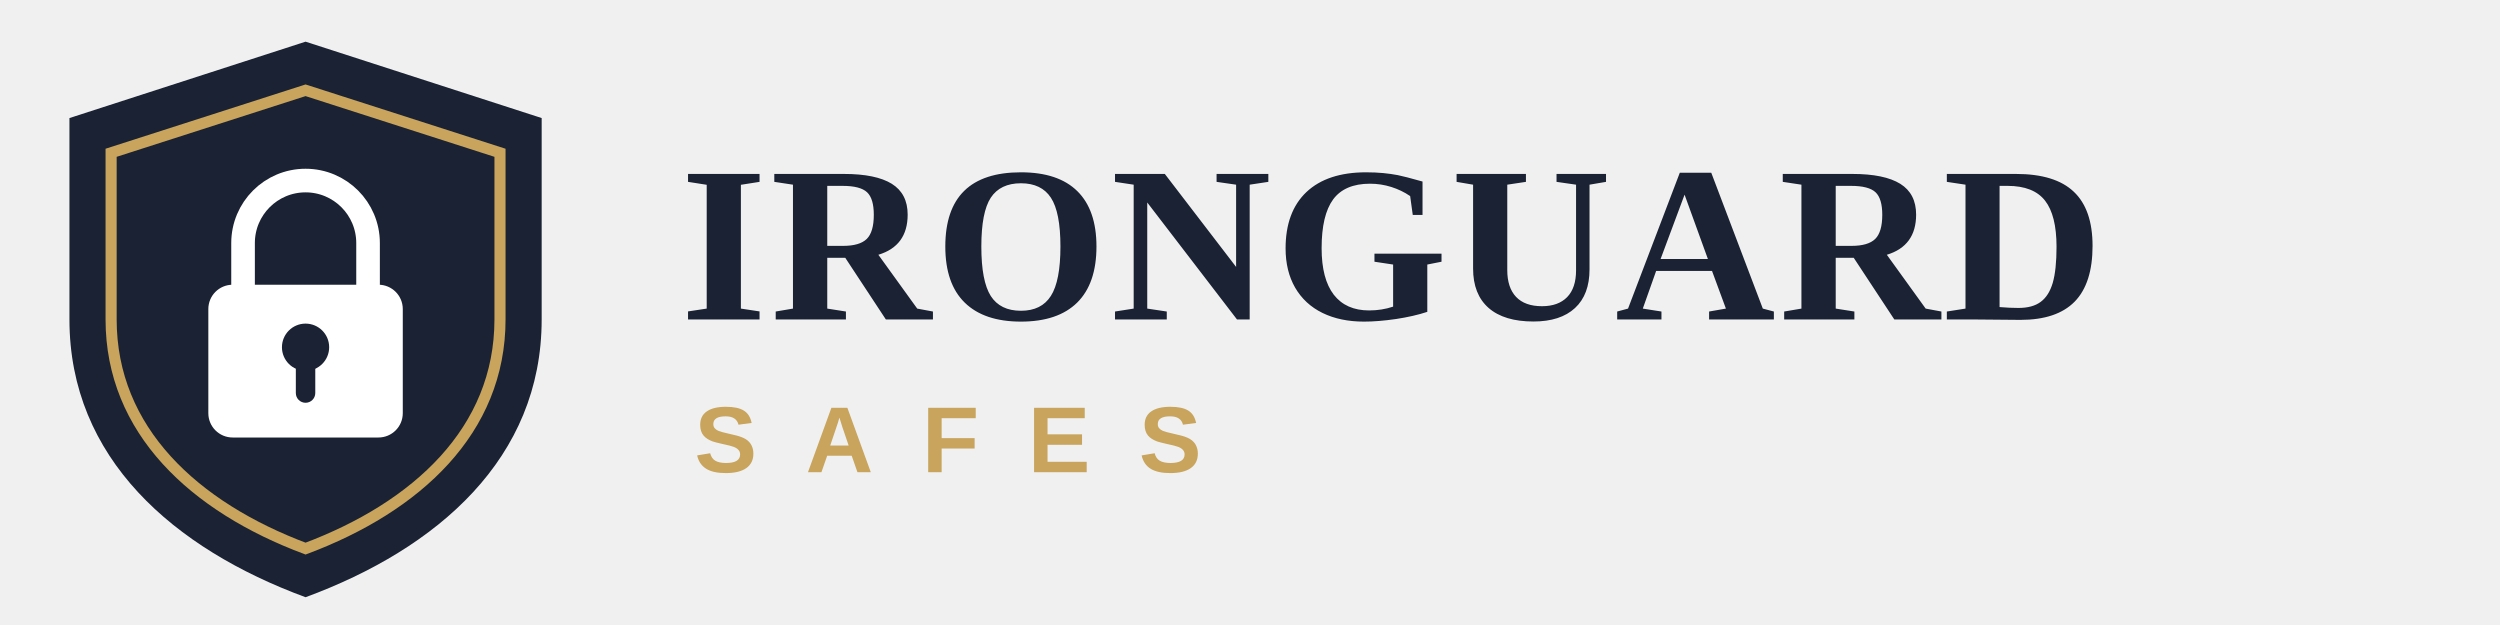
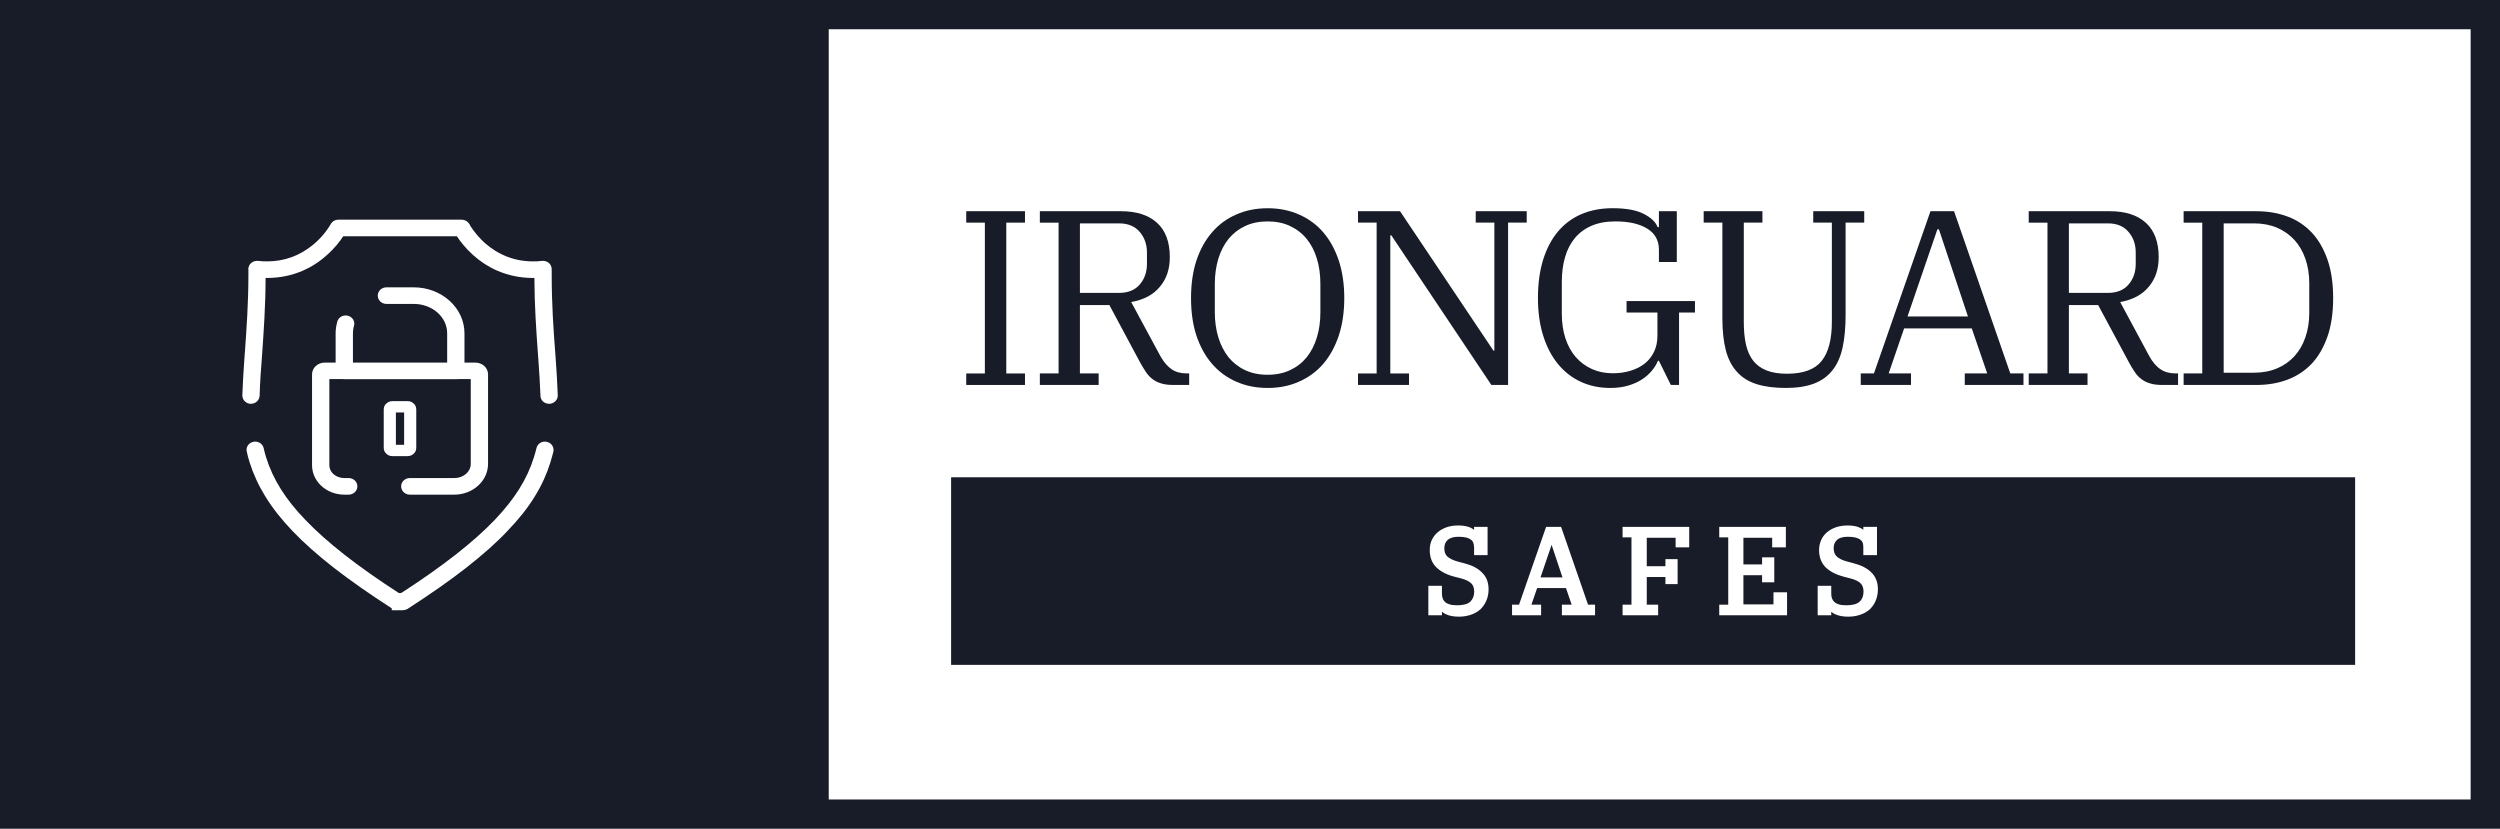
- <svg xmlns="http://www.w3.org/2000/svg" viewBox="0 0 360 90" role="img" aria-label="Ironguard Safes">
-   <g fill="none" fill-rule="evenodd">
-     <path d="M44 6 L78 17 V46 C78 66 63 79 44 86 C25 79 10 66 10 46 V17 Z" fill="#1a2233" />
-     <path d="M44 13 L72 22 V46 C72 62 60 73 44 79 C28 73 16 62 16 46 V22 Z" fill="none" stroke="#c8a45c" stroke-width="1.6" />
-     <path d="M35 41 V35 a9 9 0 0 1 18 0 V41" fill="none" stroke="#ffffff" stroke-width="3.4" stroke-linecap="round" />
-     <rect x="30" y="41" width="28" height="22" rx="3.5" fill="#ffffff" />
-     <circle cx="44" cy="50" r="3.4" fill="#1a2233" />
-     <rect x="42.6" y="51" width="2.8" height="7" rx="1.4" fill="#1a2233" />
-   </g>
-   <text x="98" y="46" font-family="Georgia, 'Times New Roman', serif" font-size="32" font-weight="700" fill="#1a2233" letter-spacing="0.5">IRONGUARD</text>
-   <text x="100" y="68" font-family="'Helvetica Neue', Arial, sans-serif" font-size="13.5" font-weight="600" fill="#c8a45c" letter-spacing="7">SAFES</text>
+ <svg xmlns="http://www.w3.org/2000/svg" viewBox="0 0 720 238.684" role="img" aria-label="Ironguard Safes">
+   <path fill="#ffffff" d="M0 238.684 L720 238.684 L720 0.009 L0 0.009 Z" />
+   <path fill="#181c28" d="M0 238.675 L720 238.675 L720 0 L0 0 Z M0 0 M238.675 8.424 L711.546 8.424 L711.546 230.252 L238.675 230.252 Z" />
+   <path fill="#181c28" d="M678.278 191.479 L273.921 191.479 L273.921 137.457 L678.278 137.457 Z" />
+   <path fill="#ffffff" d="M428.709 169.689 C428.709 170.811 428.536 171.846 428.134 172.825 C427.788 173.745 427.242 174.579 426.465 175.385 C425.689 176.104 424.797 176.65 423.761 176.995 C422.668 177.398 421.46 177.6 420.166 177.6 C418.641 177.6 417.375 177.369 416.311 176.852 C415.908 176.65 415.563 176.449 415.276 176.19 L415.276 177.197 L411.363 177.197 L411.363 168.711 L415.276 168.711 L415.276 171.012 C415.276 171.501 415.362 171.961 415.506 172.364 C415.621 172.738 415.851 173.055 416.167 173.371 C416.484 173.659 416.915 173.889 417.49 174.061 C418.008 174.234 418.727 174.32 419.648 174.32 C421.46 174.32 422.726 173.975 423.474 173.256 C424.193 172.537 424.567 171.587 424.567 170.379 C424.567 169.373 424.308 168.596 423.733 168.021 C423.157 167.445 422.179 166.956 420.913 166.611 L419.015 166.122 C416.8 165.576 415.045 164.684 413.751 163.476 C412.428 162.239 411.766 160.513 411.766 158.413 C411.766 157.291 411.967 156.342 412.37 155.479 C412.802 154.587 413.377 153.868 414.125 153.235 C414.844 152.631 415.736 152.142 416.771 151.797 C417.749 151.48 418.842 151.337 420.051 151.337 C421.489 151.337 422.64 151.567 423.589 151.998 C423.934 152.171 424.25 152.372 424.538 152.602 L424.538 151.739 L428.421 151.739 L428.421 159.88 L424.538 159.88 L424.538 157.579 C424.538 157.176 424.452 156.745 424.279 156.227 C424.193 155.968 423.991 155.709 423.675 155.45 C423.33 155.191 422.87 154.961 422.323 154.817 C421.719 154.673 420.971 154.587 420.051 154.587 C418.67 154.587 417.606 154.903 416.944 155.479 C416.282 156.112 415.966 156.86 415.966 157.866 C415.966 158.931 416.225 159.679 416.8 160.254 C417.462 160.858 418.526 161.376 419.907 161.75 L421.661 162.21 C423.905 162.785 425.602 163.648 426.782 164.856 C428.076 166.065 428.709 167.704 428.709 169.689" />
+   <path fill="#ffffff" d="M443.668 166.294 L446.861 156.916 L449.996 166.294 Z M457.36 174.147 L449.766 152.228 L449.594 151.739 L445.279 151.739 L445.106 152.228 L437.483 174.147 L435.47 174.147 L435.47 177.196 L443.841 177.196 L443.841 174.147 L441.05 174.147 L442.69 169.372 L451.003 169.372 L452.643 174.147 L449.824 174.147 L449.824 177.196 L459.374 177.196 L459.374 174.147 Z" />
+   <path fill="#ffffff" d="M468.023 151.739 L467.304 151.739 L467.304 152.458 L467.304 154.04 L467.304 154.759 L468.023 154.759 L469.864 154.759 L469.864 174.147 L468.023 174.147 L467.304 174.147 L467.304 174.866 L467.304 176.477 L467.304 177.196 L468.023 177.196 L476.825 177.196 L477.544 177.196 L477.544 176.477 L477.544 174.866 L477.544 174.147 L476.825 174.147 L474.265 174.147 L474.265 166.179 L479.644 166.179 L479.644 167.502 L479.644 168.222 L480.363 168.222 L482.434 168.222 L483.153 168.222 L483.153 167.502 L483.153 161.749 L483.153 161.03 L482.434 161.03 L480.363 161.03 L479.644 161.03 L479.644 161.749 L479.644 163.073 L474.265 163.073 L474.265 154.874 L482.578 154.874 L482.578 156.917 L482.578 157.636 L483.297 157.636 L485.771 157.636 L486.49 157.636 L486.49 156.917 L486.49 152.458 L486.49 151.739 L485.771 151.739 Z" />
+   <path fill="#ffffff" d="M511.481 170.581 L510.762 170.581 L510.762 171.299 L510.762 174.061 L502.103 174.061 L502.103 165.661 L507.483 165.661 L507.483 166.984 L507.483 167.704 L508.202 167.704 L510.272 167.704 L510.992 167.704 L510.992 166.984 L510.992 161.231 L510.992 160.512 L510.272 160.512 L508.202 160.512 L507.483 160.512 L507.483 161.231 L507.483 162.555 L502.103 162.555 L502.103 154.875 L510.387 154.875 L510.387 156.916 L510.387 157.637 L511.106 157.637 L513.61 157.637 L514.328 157.637 L514.328 156.916 L514.328 152.459 L514.328 151.739 L513.61 151.739 L495.861 151.739 L495.142 151.739 L495.142 152.459 L495.142 154.041 L495.142 154.76 L495.861 154.76 L497.731 154.76 L497.731 174.148 L495.861 174.148 L495.142 174.148 L495.142 174.867 L495.142 176.477 L495.142 177.197 L495.861 177.197 L513.955 177.197 L514.673 177.197 L514.673 176.477 L514.673 171.299 L514.673 170.581 L513.955 170.581 Z" />
+   <path fill="#ffffff" d="M538.95 164.859 C537.757 163.667 536.07 162.796 533.797 162.204 L532.075 161.745 C530.667 161.387 529.623 160.885 528.964 160.253 C528.381 159.669 528.092 158.885 528.092 157.866 C528.092 156.864 528.403 156.108 529.071 155.488 C529.716 154.89 530.762 154.587 532.177 154.587 C533.093 154.587 533.833 154.664 534.44 154.823 C534.991 154.966 535.458 155.18 535.789 155.44 C536.123 155.686 536.328 155.947 536.451 156.278 C536.576 156.63 536.636 157.048 536.636 157.579 L536.636 159.161 L536.636 159.88 L537.355 159.88 L539.858 159.88 L540.577 159.88 L540.577 159.161 L540.577 152.458 L540.577 151.739 L539.858 151.739 L537.355 151.739 L536.636 151.739 L536.636 152.458 L536.636 152.578 C536.361 152.365 536.054 152.177 535.711 152.012 C534.783 151.564 533.594 151.337 532.177 151.337 C530.978 151.337 529.87 151.493 528.885 151.801 C527.851 152.156 526.972 152.634 526.254 153.227 C525.494 153.855 524.923 154.595 524.506 155.492 C524.097 156.412 523.893 157.391 523.893 158.413 C523.893 160.495 524.556 162.197 525.865 163.473 C527.158 164.672 528.927 165.561 531.135 166.128 L533.033 166.617 C534.325 166.953 535.289 167.432 535.897 168.04 C536.422 168.588 536.693 169.379 536.693 170.379 C536.693 171.603 536.325 172.568 535.598 173.248 C534.86 173.962 533.576 174.32 531.774 174.32 C530.863 174.32 530.171 174.239 529.596 174.064 C529.049 173.897 528.623 173.668 528.294 173.362 C527.975 173.066 527.755 172.736 527.62 172.355 C527.477 171.951 527.402 171.487 527.402 171.012 L527.402 169.43 L527.402 168.711 L526.683 168.711 L524.209 168.711 L523.49 168.711 L523.49 169.43 L523.49 176.478 L523.49 177.197 L524.209 177.197 L526.683 177.197 L527.402 177.197 L527.402 176.478 L527.402 176.194 C527.703 176.44 528.044 176.662 528.424 176.858 C529.496 177.361 530.753 177.599 532.292 177.599 C533.578 177.599 534.748 177.407 535.868 177.012 C536.954 176.629 537.873 176.082 538.6 175.386 C539.348 174.639 539.89 173.805 540.269 172.825 C540.65 171.84 540.836 170.815 540.836 169.689 C540.836 167.703 540.201 166.078 538.95 164.859" />
+   <path fill="#181c28" d="M278.274 110.868 L278.274 107.558 L283.64 107.558 L283.64 64.118 L278.274 64.118 L278.274 60.827 L295.196 60.827 L295.196 64.118 L289.81 64.118 L289.81 107.558 L295.196 107.558 L295.196 110.868 Z" />
+   <path fill="#181c28" d="M311.014 84.352 L311.014 64.331 L322.285 64.331 C324.865 64.331 326.852 65.162 328.247 66.793 C329.611 68.395 330.323 70.382 330.323 72.725 L330.323 76.017 C330.323 78.362 329.611 80.349 328.247 81.95 C326.852 83.552 324.865 84.352 322.285 84.352 Z M341.86 107.546 C340.081 107.546 338.598 107.16 337.411 106.331 C336.225 105.529 335.157 104.254 334.179 102.534 L325.785 86.992 C329.433 86.339 332.191 84.856 334.06 82.572 C335.958 80.319 336.907 77.471 336.907 74.09 C336.907 69.701 335.691 66.379 333.2 64.153 C330.768 61.929 327.297 60.831 322.848 60.831 L299.476 60.831 L299.476 64.124 L304.874 64.124 L304.874 107.546 L299.476 107.546 L299.476 110.868 L316.412 110.868 L316.412 107.546 L311.014 107.546 L311.014 87.852 L319.497 87.852 L328.365 104.403 C328.958 105.47 329.522 106.389 330.056 107.19 C330.619 108.022 331.242 108.673 331.954 109.207 C332.666 109.742 333.496 110.156 334.416 110.423 C335.365 110.72 336.522 110.868 337.916 110.868 L342.483 110.868 L342.483 107.546 Z" />
+   <path fill="#181c28" d="M380.27 89.928 C380.27 92.568 379.944 94.97 379.262 97.165 C378.609 99.36 377.63 101.258 376.325 102.89 C375.05 104.462 373.448 105.707 371.55 106.597 C369.681 107.487 367.516 107.932 365.084 107.932 C362.622 107.932 360.487 107.487 358.588 106.597 C356.69 105.707 355.118 104.462 353.813 102.89 C352.538 101.258 351.559 99.36 350.877 97.165 C350.224 94.97 349.868 92.568 349.868 89.928 L349.868 81.771 C349.868 79.132 350.224 76.7 350.877 74.505 C351.559 72.31 352.538 70.412 353.813 68.81 C355.118 67.238 356.69 65.992 358.588 65.102 C360.487 64.213 362.622 63.768 365.084 63.768 C367.516 63.768 369.681 64.213 371.55 65.102 C373.448 65.992 375.05 67.238 376.325 68.81 C377.63 70.412 378.609 72.31 379.262 74.505 C379.944 76.7 380.27 79.132 380.27 81.771 Z M385.579 75.069 C384.511 71.865 383.028 69.166 381.101 66.912 C379.173 64.658 376.829 62.968 374.101 61.781 C371.402 60.565 368.376 59.971 365.084 59.971 C361.792 59.971 358.766 60.565 356.038 61.781 C353.309 62.968 350.995 64.658 349.067 66.912 C347.11 69.166 345.627 71.865 344.559 75.069 C343.521 78.242 343.017 81.831 343.017 85.835 C343.017 89.869 343.521 93.458 344.559 96.631 C345.627 99.805 347.11 102.534 349.067 104.788 C350.995 107.012 353.309 108.733 356.038 109.919 C358.766 111.135 361.792 111.728 365.084 111.728 C368.376 111.728 371.402 111.135 374.101 109.919 C376.829 108.733 379.173 107.012 381.101 104.788 C383.028 102.534 384.511 99.805 385.579 96.631 C386.617 93.458 387.151 89.869 387.151 85.835 C387.151 81.831 386.617 78.242 385.579 75.069" />
+   <path fill="#181c28" d="M391.105 110.868 L391.105 107.558 L396.471 107.558 L396.471 64.118 L391.105 64.118 L391.105 60.827 L403.209 60.827 L430.099 100.977 L430.374 100.977 L430.374 64.118 L425.007 64.118 L425.007 60.827 L439.696 60.827 L439.696 64.118 L434.33 64.118 L434.33 110.868 L429.512 110.868 L400.702 67.78 L400.408 67.78 L400.408 107.558 L405.794 107.558 L405.794 110.868 Z" />
+   <path fill="#181c28" d="M463.786 111.729 L463.786 111.729 C460.626 111.729 457.767 111.128 455.209 109.927 C452.662 108.739 450.481 107.029 448.666 104.796 C446.851 102.576 445.442 99.867 444.436 96.668 C443.43 93.469 442.928 89.859 442.928 85.837 C442.928 81.685 443.43 77.996 444.436 74.771 C445.442 71.546 446.871 68.837 448.726 66.643 C450.592 64.437 452.851 62.772 455.501 61.649 C458.152 60.526 461.13 59.965 464.433 59.965 C468.298 59.965 471.281 60.507 473.383 61.59 C475.486 62.661 476.823 63.934 477.399 65.41 L477.77 65.41 L477.77 60.827 L482.921 60.827 L482.921 75.457 L477.77 75.457 L477.77 71.932 C477.77 69.255 476.647 67.225 474.401 65.84 C472.155 64.456 469.094 63.764 465.216 63.764 C462.591 63.764 460.313 64.182 458.38 65.018 C456.435 65.854 454.829 67.035 453.562 68.563 C452.296 70.091 451.356 71.918 450.743 74.047 C450.115 76.175 449.803 78.558 449.803 81.195 L449.803 90.361 C449.803 92.947 450.149 95.303 450.84 97.432 C451.532 99.547 452.524 101.349 453.817 102.837 C455.111 104.313 456.663 105.462 458.478 106.284 C460.293 107.094 462.298 107.499 464.491 107.499 C466.32 107.499 468.017 107.257 469.584 106.774 C471.163 106.304 472.529 105.612 473.678 104.698 C474.827 103.784 475.721 102.661 476.361 101.329 C477.013 99.984 477.339 98.431 477.339 96.668 L477.339 90.009 L468.447 90.009 L468.447 86.699 L488.15 86.699 L488.15 90.009 L483.567 90.009 L483.567 110.867 L481.197 110.867 L477.77 103.914 L477.476 103.914 C477.099 104.868 476.524 105.808 475.753 106.735 C474.995 107.675 474.055 108.51 472.933 109.242 C471.81 109.986 470.478 110.587 468.938 111.044 C467.409 111.5 465.692 111.729 463.786 111.729" />
+   <path fill="#181c28" d="M514.317 111.729 L514.317 111.729 C511.066 111.729 508.285 111.37 505.974 110.652 C503.649 109.934 501.75 108.759 500.274 107.126 C498.786 105.507 497.709 103.431 497.043 100.898 C496.377 98.365 496.044 95.258 496.044 91.576 L496.044 64.117 L490.658 64.117 L490.658 60.827 L507.58 60.827 L507.58 64.117 L502.213 64.117 L502.213 92.731 C502.213 95.264 502.429 97.458 502.86 99.312 C503.29 101.179 503.995 102.726 504.975 103.954 C505.954 105.168 507.227 106.082 508.794 106.696 C510.374 107.322 512.332 107.636 514.67 107.636 C519.357 107.636 522.68 106.408 524.638 103.954 C526.597 101.486 527.576 97.745 527.576 92.731 L527.576 64.117 L522.21 64.117 L522.21 60.827 L536.899 60.827 L536.899 64.117 L531.533 64.117 L531.533 90.655 C531.533 94.285 531.245 97.425 530.671 100.076 C530.096 102.726 529.124 104.913 527.753 106.637 C526.395 108.36 524.619 109.64 522.425 110.476 C520.219 111.311 517.516 111.729 514.317 111.729" />
+   <path fill="#181c28" d="M549.362 91.145 L557.964 66.052 L558.409 66.052 L566.772 91.145 Z M578.963 107.547 L562.768 60.832 L555.976 60.832 L539.693 107.547 L535.896 107.547 L535.896 110.869 L550.371 110.869 L550.371 107.547 L543.934 107.547 L548.383 94.586 L567.87 94.586 L572.319 107.547 L565.853 107.547 L565.853 110.869 L582.76 110.869 L582.76 107.547 Z" />
+   <path fill="#181c28" d="M595.84 84.352 L595.84 64.331 L607.081 64.331 C609.662 64.331 611.649 65.162 613.013 66.793 C614.407 68.395 615.089 70.382 615.089 72.725 L615.089 76.017 C615.089 78.362 614.407 80.349 613.013 81.95 C611.649 83.552 609.662 84.352 607.081 84.352 Z M626.627 107.546 C624.877 107.546 623.394 107.16 622.208 106.331 C620.992 105.529 619.924 104.254 618.975 102.534 L610.611 86.992 C614.229 86.339 616.988 84.856 618.856 82.572 C620.755 80.319 621.704 77.471 621.704 74.09 C621.704 69.701 620.458 66.379 617.996 64.153 C615.534 61.929 612.094 60.831 607.645 60.831 L584.273 60.831 L584.273 64.124 L589.671 64.124 L589.671 107.546 L584.273 107.546 L584.273 110.868 L601.208 110.868 L601.208 107.546 L595.84 107.546 L595.84 87.852 L604.264 87.852 L613.162 104.403 C613.725 105.47 614.289 106.389 614.852 107.19 C615.386 108.022 616.039 108.673 616.75 109.207 C617.462 109.742 618.293 110.156 619.242 110.423 C620.161 110.72 621.318 110.868 622.712 110.868 L627.28 110.868 L627.28 107.546 Z" />
+   <path fill="#181c28" d="M665.067 90.136 C665.067 92.746 664.681 95.089 663.94 97.165 C663.228 99.271 662.16 101.081 660.796 102.593 C659.432 104.076 657.771 105.263 655.783 106.093 C653.796 106.924 651.601 107.339 649.169 107.339 L640.419 107.339 L640.419 64.332 L649.169 64.332 C651.601 64.332 653.796 64.747 655.783 65.577 C657.771 66.438 659.432 67.624 660.796 69.107 C662.16 70.62 663.228 72.429 663.94 74.505 C664.681 76.611 665.067 78.954 665.067 81.535 Z M670.346 74.861 C669.249 71.717 667.766 69.107 665.838 67.031 C663.881 64.955 661.567 63.383 658.838 62.374 C656.11 61.336 653.084 60.832 649.822 60.832 L628.882 60.832 L628.882 64.124 L634.25 64.124 L634.25 107.546 L628.882 107.546 L628.882 110.868 L649.822 110.868 C653.084 110.868 656.11 110.364 658.838 109.326 C661.567 108.288 663.881 106.746 665.838 104.67 C667.766 102.593 669.249 99.983 670.346 96.839 C671.414 93.725 671.948 90.047 671.948 85.835 C671.948 81.624 671.414 77.975 670.346 74.861" />
+   <path fill="#ffffff" d="M157.525 127.271 C157.228 127.182 157.021 127.182 156.932 127.182 C155.745 127.182 154.737 127.983 154.5 129.08 C154.292 129.94 154.055 130.83 153.758 131.72 C151.801 138.008 148.212 143.732 142.458 149.753 C136.288 156.19 127.509 163.041 115.615 170.753 L115.497 170.753 L115.259 170.812 L115.2 170.812 C115.052 170.783 114.933 170.783 114.874 170.783 L114.844 170.783 C102.921 163.071 94.141 156.19 87.972 149.753 C82.188 143.762 78.599 138.008 76.642 131.72 C76.375 130.86 76.138 129.97 75.93 129.051 C75.693 127.983 74.684 127.182 73.498 127.182 C73.379 127.182 73.142 127.182 72.875 127.271 C71.777 127.538 71.006 128.457 71.006 129.555 C71.006 129.644 71.006 129.881 71.095 130.148 C71.273 131.038 71.511 131.957 71.866 133.084 C72.964 136.555 74.447 139.788 76.404 142.961 C78.481 146.342 81.061 149.605 84.294 152.986 C87.527 156.368 91.442 159.838 96.218 163.575 C101.052 167.312 106.48 171.109 112.827 175.202 L112.827 175.736 L114.31 175.765 C114.458 175.765 114.577 175.765 114.696 175.736 L115.052 175.765 L115.615 175.765 L115.704 175.736 L116.09 175.736 C116.535 175.706 116.92 175.587 117.246 175.439 L117.336 175.38 L117.395 175.35 C124.217 170.931 129.556 167.194 134.182 163.575 C139.076 159.749 142.991 156.279 146.106 152.957 C149.368 149.575 151.979 146.313 154.025 142.961 C156.042 139.699 157.495 136.466 158.533 133.114 L158.593 132.877 C158.889 131.928 159.127 131.008 159.364 130.118 L159.394 129.94 L159.394 129.881 C159.423 129.792 159.423 129.673 159.423 129.555 C159.423 128.457 158.622 127.508 157.525 127.271" />
+   <path fill="#ffffff" d="M114.014 118.789 L116.387 118.789 L116.387 128.102 L114.014 128.102 Z M114.014 128.102 M119.056 130.742 C119.59 130.327 119.886 129.704 119.886 128.992 L119.886 117.899 C119.886 117.217 119.59 116.564 119.056 116.149 C118.7 115.793 118.077 115.526 117.395 115.526 L113.005 115.526 C112.323 115.526 111.7 115.793 111.255 116.238 C110.81 116.564 110.514 117.217 110.514 117.899 L110.514 128.992 C110.514 129.674 110.81 130.327 111.344 130.742 C111.7 131.098 112.323 131.365 113.005 131.365 L117.395 131.365 C118.018 131.365 118.641 131.127 119.056 130.742" />
+   <path fill="#ffffff" d="M101.942 93.874 C102.12 93.281 102.061 92.628 101.734 92.065 C101.408 91.501 100.845 91.086 100.192 90.938 C99.925 90.849 99.688 90.849 99.54 90.849 C98.442 90.849 97.493 91.531 97.167 92.539 C96.84 93.667 96.662 94.823 96.662 95.98 L96.662 104.433 L93.489 104.433 C91.502 104.433 89.87 105.946 89.87 107.814 L89.87 133.975 C89.87 138.661 94.023 142.457 99.154 142.457 L100.429 142.457 C101.794 142.457 102.921 141.39 102.921 140.055 C102.921 138.75 101.794 137.682 100.429 137.682 L99.154 137.682 C97.967 137.682 96.87 137.267 96.04 136.555 C95.268 135.843 94.853 134.953 94.853 133.975 L94.853 109.179 L98.768 109.179 L99.154 109.208 L131.899 109.208 L131.928 109.179 L135.576 109.179 L135.576 133.648 C135.576 134.686 135.102 135.665 134.271 136.436 C133.352 137.237 132.166 137.682 130.861 137.682 L118.018 137.682 C116.653 137.682 115.526 138.75 115.526 140.055 C115.526 141.39 116.653 142.457 118.018 142.457 L130.861 142.457 C136.17 142.457 140.53 138.513 140.559 133.648 L140.559 107.814 C140.559 105.946 138.928 104.433 136.911 104.433 L133.767 104.433 L133.767 95.98 C133.767 88.683 127.212 82.751 119.145 82.751 L111.285 82.751 C109.921 82.751 108.793 83.819 108.793 85.124 C108.793 86.459 109.921 87.527 111.285 87.527 L119.145 87.527 C121.725 87.527 124.187 88.417 126.026 90.048 C127.806 91.649 128.784 93.755 128.784 95.98 L128.784 104.433 L101.645 104.433 L101.645 95.98 C101.645 95.268 101.734 94.527 101.942 93.874" />
+   <path fill="#ffffff" d="M160.016 102.98 L159.927 101.794 C159.393 94.913 158.889 87.527 158.889 79.252 L158.889 77.502 C158.889 76.761 158.533 76.049 157.94 75.633 C157.495 75.307 156.961 75.129 156.398 75.129 L156.131 75.129 C155.36 75.248 154.529 75.278 153.491 75.278 C148.271 75.278 143.584 73.468 139.58 69.939 C138.364 68.812 137.237 67.566 136.199 66.142 C135.932 65.786 135.724 65.43 135.546 65.193 L135.428 65.015 C135.398 64.926 135.339 64.807 135.28 64.719 L135.25 64.6 L135.131 64.451 C134.657 63.71 133.856 63.265 132.966 63.265 L97.433 63.265 C96.573 63.265 95.802 63.68 95.357 64.363 L95.327 64.392 L95.149 64.719 C94.645 65.608 93.044 68.1 90.226 70.443 C86.37 73.646 81.891 75.278 76.938 75.278 C75.9 75.278 75.069 75.248 74.298 75.129 L74.031 75.129 C73.438 75.129 72.815 75.337 72.37 75.722 C71.896 76.078 71.51 76.79 71.51 77.502 C71.51 77.65 71.51 77.769 71.54 77.888 L71.54 79.193 C71.54 87.349 71.006 94.616 70.561 100.993 L70.502 101.734 L70.413 102.921 C70.146 106.747 69.908 110.365 69.79 113.836 C69.79 114.577 70.087 115.23 70.591 115.645 C70.947 116.031 71.599 116.297 72.252 116.297 C73.586 116.297 74.684 115.289 74.773 114.014 C74.862 110.395 75.129 106.658 75.485 102.12 C75.93 95.684 76.463 88.417 76.493 80.053 L76.938 80.053 C80.557 80.053 83.997 79.341 87.171 77.977 C89.692 76.879 92.065 75.366 94.2 73.409 C96.365 71.511 97.878 69.523 98.857 68.04 L131.572 68.04 C132.551 69.523 134.063 71.481 136.199 73.409 C138.334 75.337 140.707 76.879 143.258 77.977 C146.432 79.341 149.872 80.053 153.461 80.053 L153.906 80.053 C153.936 88.061 154.44 95.12 154.885 101.378 L154.944 102.15 L155.033 103.336 C155.3 107.103 155.537 110.662 155.656 113.984 C155.656 115.259 156.753 116.297 158.147 116.297 C158.77 116.297 159.364 116.06 159.838 115.645 C160.342 115.23 160.639 114.607 160.639 113.895 C160.52 110.395 160.283 106.806 160.016 102.98" />
</svg>
